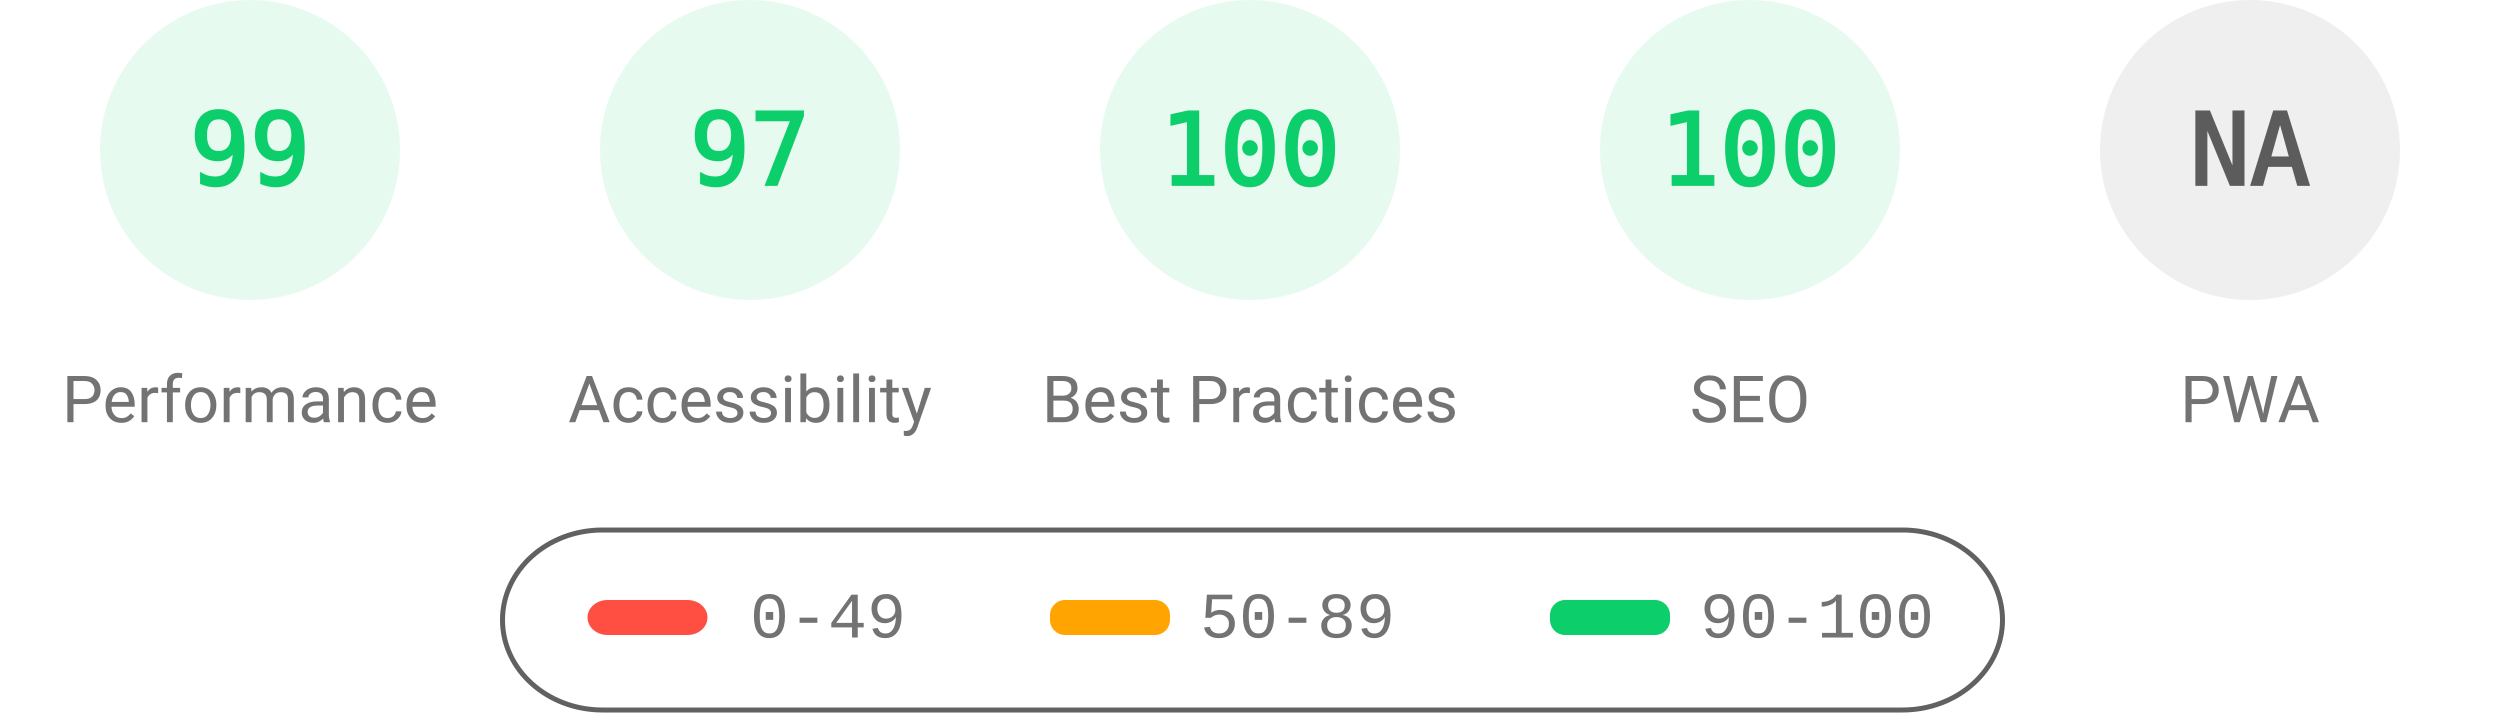
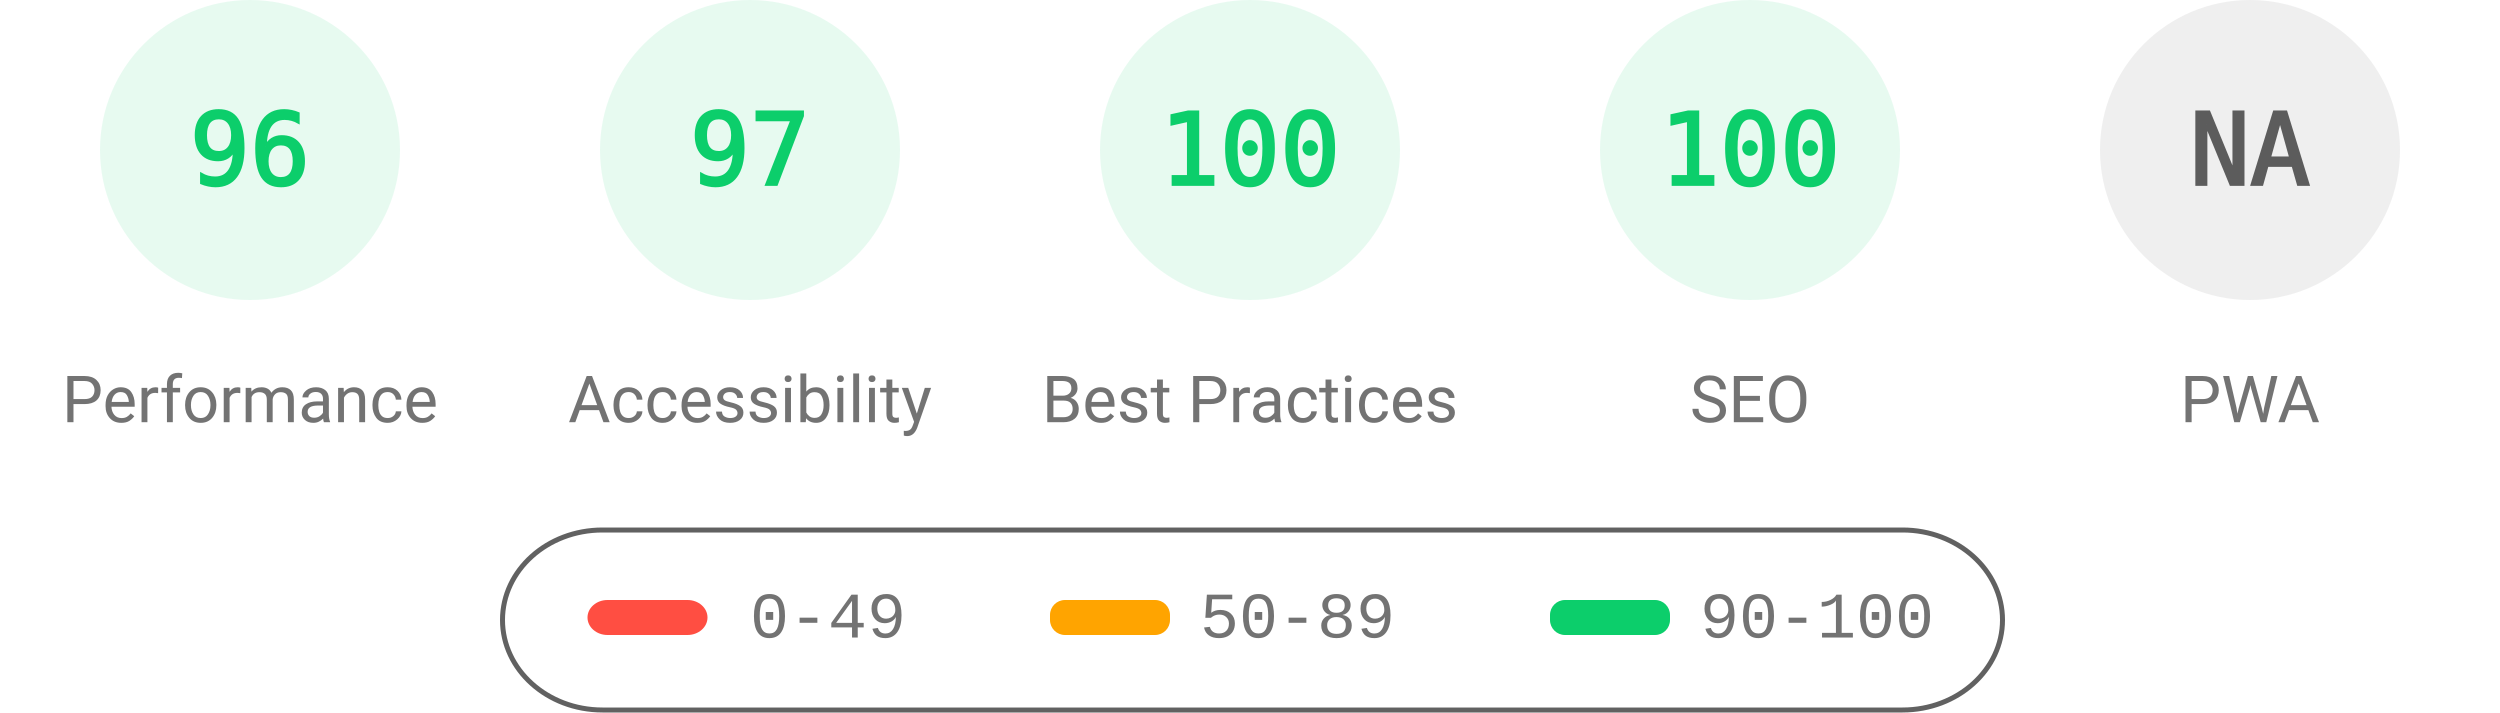
<svg xmlns="http://www.w3.org/2000/svg" fill="none" width="1000" height="285">
  <style>.gauge-base{opacity:.1}.gauge-arc{fill:none;animation-delay:250ms;stroke-linecap:round;transform:rotate(-90deg);transform-origin:100px 60px;animation:load-gauge 1s ease forwards}.guage-text{font-size:40px;font-family:monospace;text-align:center}.guage-red{color:#ff4e42;fill:#ff4e42;stroke:#ff4e42}.guage-orange{color:#ffa400;fill:#ffa400;stroke:#ffa400}.guage-green{color:#0cce6b;fill:#0cce6b;stroke:#0cce6b}.guage-undefined{color:#5c5c5c;fill:#5c5c5c;stroke:#5c5c5c}.guage-title{color:#737373;fill:#737373;stroke:none;font-size:26px;line-height:26px;font-family:Roboto,Halvetica,Arial,sans-serif}@keyframes load-gauge{from{stroke-dasharray:0 352.858}}</style>
  <svg class="guage-div guage-perf guage-green" viewBox="0 0 200 200" width="200" height="200">
    <circle class="gauge-base" r="56" cx="100" cy="60" stroke-width="8" />
-     <circle class="gauge-arc guage-arc-1" r="56" cx="100" cy="60" stroke-width="8" style="stroke-dasharray:348.339,351.858" />
-     <text class="guage-text" x="100" y="60" alignment-baseline="central" dominant-baseline="central" text-anchor="middle">99</text>
+     <circle class="gauge-arc guage-arc-1" r="56" cx="100" cy="60" stroke-width="8" style="stroke-dasharray:337.784,351.858" />
+     <text class="guage-text" x="100" y="60" alignment-baseline="central" dominant-baseline="central" text-anchor="middle">96</text>
    <text class="guage-title" x="100" y="160" alignment-baseline="central" dominant-baseline="central" text-anchor="middle">Performance</text>
  </svg>
  <svg class="guage-div guage-acc guage-green" viewBox="0 0 200 200" width="200" height="200" x="200">
    <circle class="gauge-base" r="56" cx="100" cy="60" stroke-width="8" />
    <circle class="gauge-arc guage-arc-2" r="56" cx="100" cy="60" stroke-width="8" style="stroke-dasharray:341.302,351.858" />
    <text class="guage-text" x="100" y="60" alignment-baseline="central" dominant-baseline="central" text-anchor="middle">97</text>
    <text class="guage-title" x="100" y="160" alignment-baseline="central" dominant-baseline="central" text-anchor="middle">Accessibility</text>
  </svg>
  <svg class="guage-div guage-best guage-green" viewBox="0 0 200 200" width="200" height="200" x="400">
    <circle class="gauge-base" r="56" cx="100" cy="60" stroke-width="8" />
    <circle class="gauge-arc guage-arc-3" r="56" cx="100" cy="60" stroke-width="8" style="stroke-dasharray:351.858,351.858" />
    <text class="guage-text" x="100" y="60" alignment-baseline="central" dominant-baseline="central" text-anchor="middle">100</text>
    <text class="guage-title" x="100" y="160" alignment-baseline="central" dominant-baseline="central" text-anchor="middle">Best Practices</text>
  </svg>
  <svg class="guage-div guage-seo guage-green" viewBox="0 0 200 200" width="200" height="200" x="600">
    <circle class="gauge-base" r="56" cx="100" cy="60" stroke-width="8" />
    <circle class="gauge-arc guage-arc-4" r="56" cx="100" cy="60" stroke-width="8" style="stroke-dasharray:351.858,351.858" />
    <text class="guage-text" x="100" y="60" alignment-baseline="central" dominant-baseline="central" text-anchor="middle">100</text>
    <text class="guage-title" x="100" y="160" alignment-baseline="central" dominant-baseline="central" text-anchor="middle">SEO</text>
  </svg>
  <svg class="guage-div guage-pwa guage-undefined" viewBox="0 0 200 200" width="200" height="200" x="800">
    <circle class="gauge-base" r="56" cx="100" cy="60" stroke-width="8" />
    <circle class="gauge-arc guage-arc-4" r="56" cx="100" cy="60" stroke-width="8" style="stroke-dasharray:351.858,351.858" />
    <text class="guage-text" x="100" y="60" alignment-baseline="central" dominant-baseline="central" text-anchor="middle">NA</text>
    <text class="guage-title" x="100" y="160" alignment-baseline="central" dominant-baseline="central" text-anchor="middle">PWA</text>
  </svg>
  <svg width="604" height="76" x="200" y="210">
    <path fill="none" id="canvas_background" d="M-1-1h604v80H-1z" />
    <rect fill-opacity="0" stroke="#616161" stroke-width="2" rx="40" id="svg_2" height="72" width="600" y="2" x="1" fill="#000" />
    <rect stroke="#000" rx="8" id="svg_3" height="14" width="48" y="30" x="35" stroke-opacity="null" stroke-width="0" fill="#ff4e42" />
    <rect stroke="#000" rx="6" id="svg_4" height="14" width="48" y="30" x="220" stroke-opacity="null" stroke-width="0" fill="#ffa400" />
    <rect stroke="#000" rx="6" id="svg_5" height="14" width="48" y="30" x="420" stroke-opacity="null" stroke-width="0" fill="#0cce6b" />
    <text xml:space="preserve" text-anchor="start" font-family="'Courier New', Courier, monospace" font-size="26" id="svg_6" y="45" x="100" stroke-opacity="null" stroke-width="0" stroke="#000" fill="#737373">0-49</text>
    <text xml:space="preserve" text-anchor="start" font-family="'Courier New', Courier, monospace" font-size="26" id="svg_7" y="45" x="280" stroke-opacity="null" stroke-width="0" stroke="#000" fill="#737373">50-89</text>
    <text xml:space="preserve" text-anchor="start" font-family="'Courier New', Courier, monospace" font-size="26" id="svg_8" y="45" x="480" stroke-opacity="null" stroke-width="0" stroke="#000" fill="#737373">90-100</text>
  </svg>
</svg>
